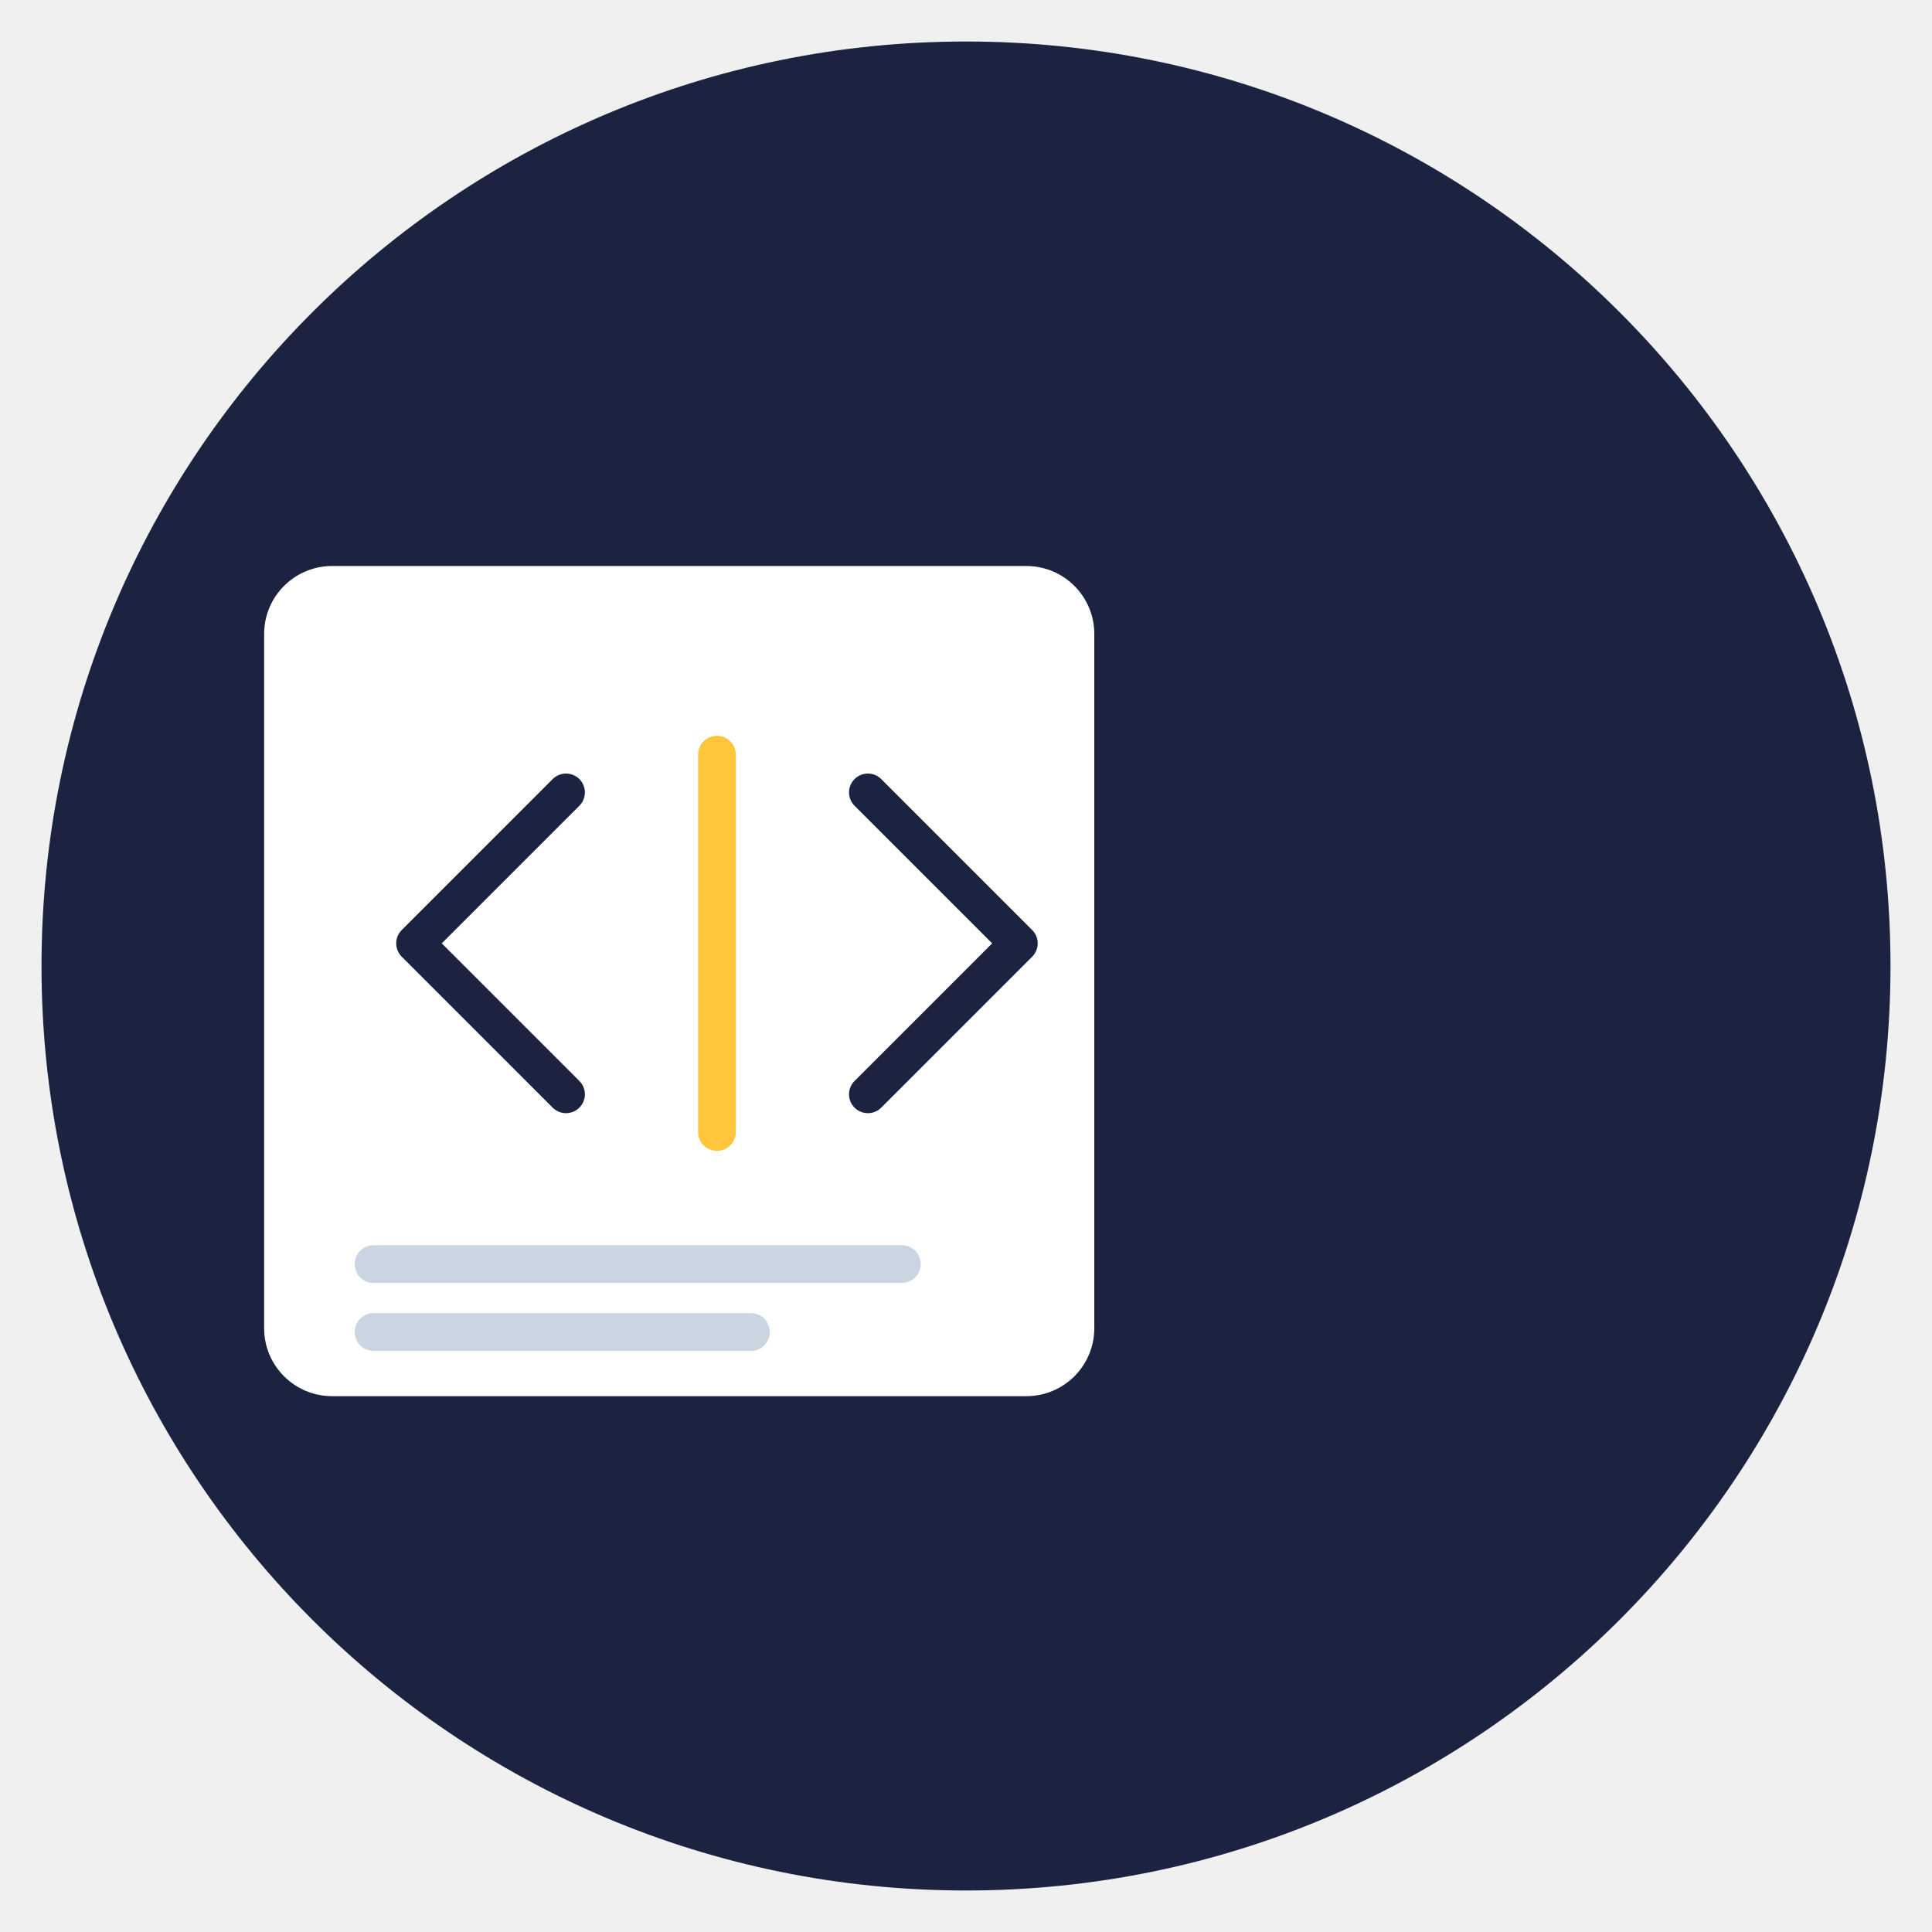
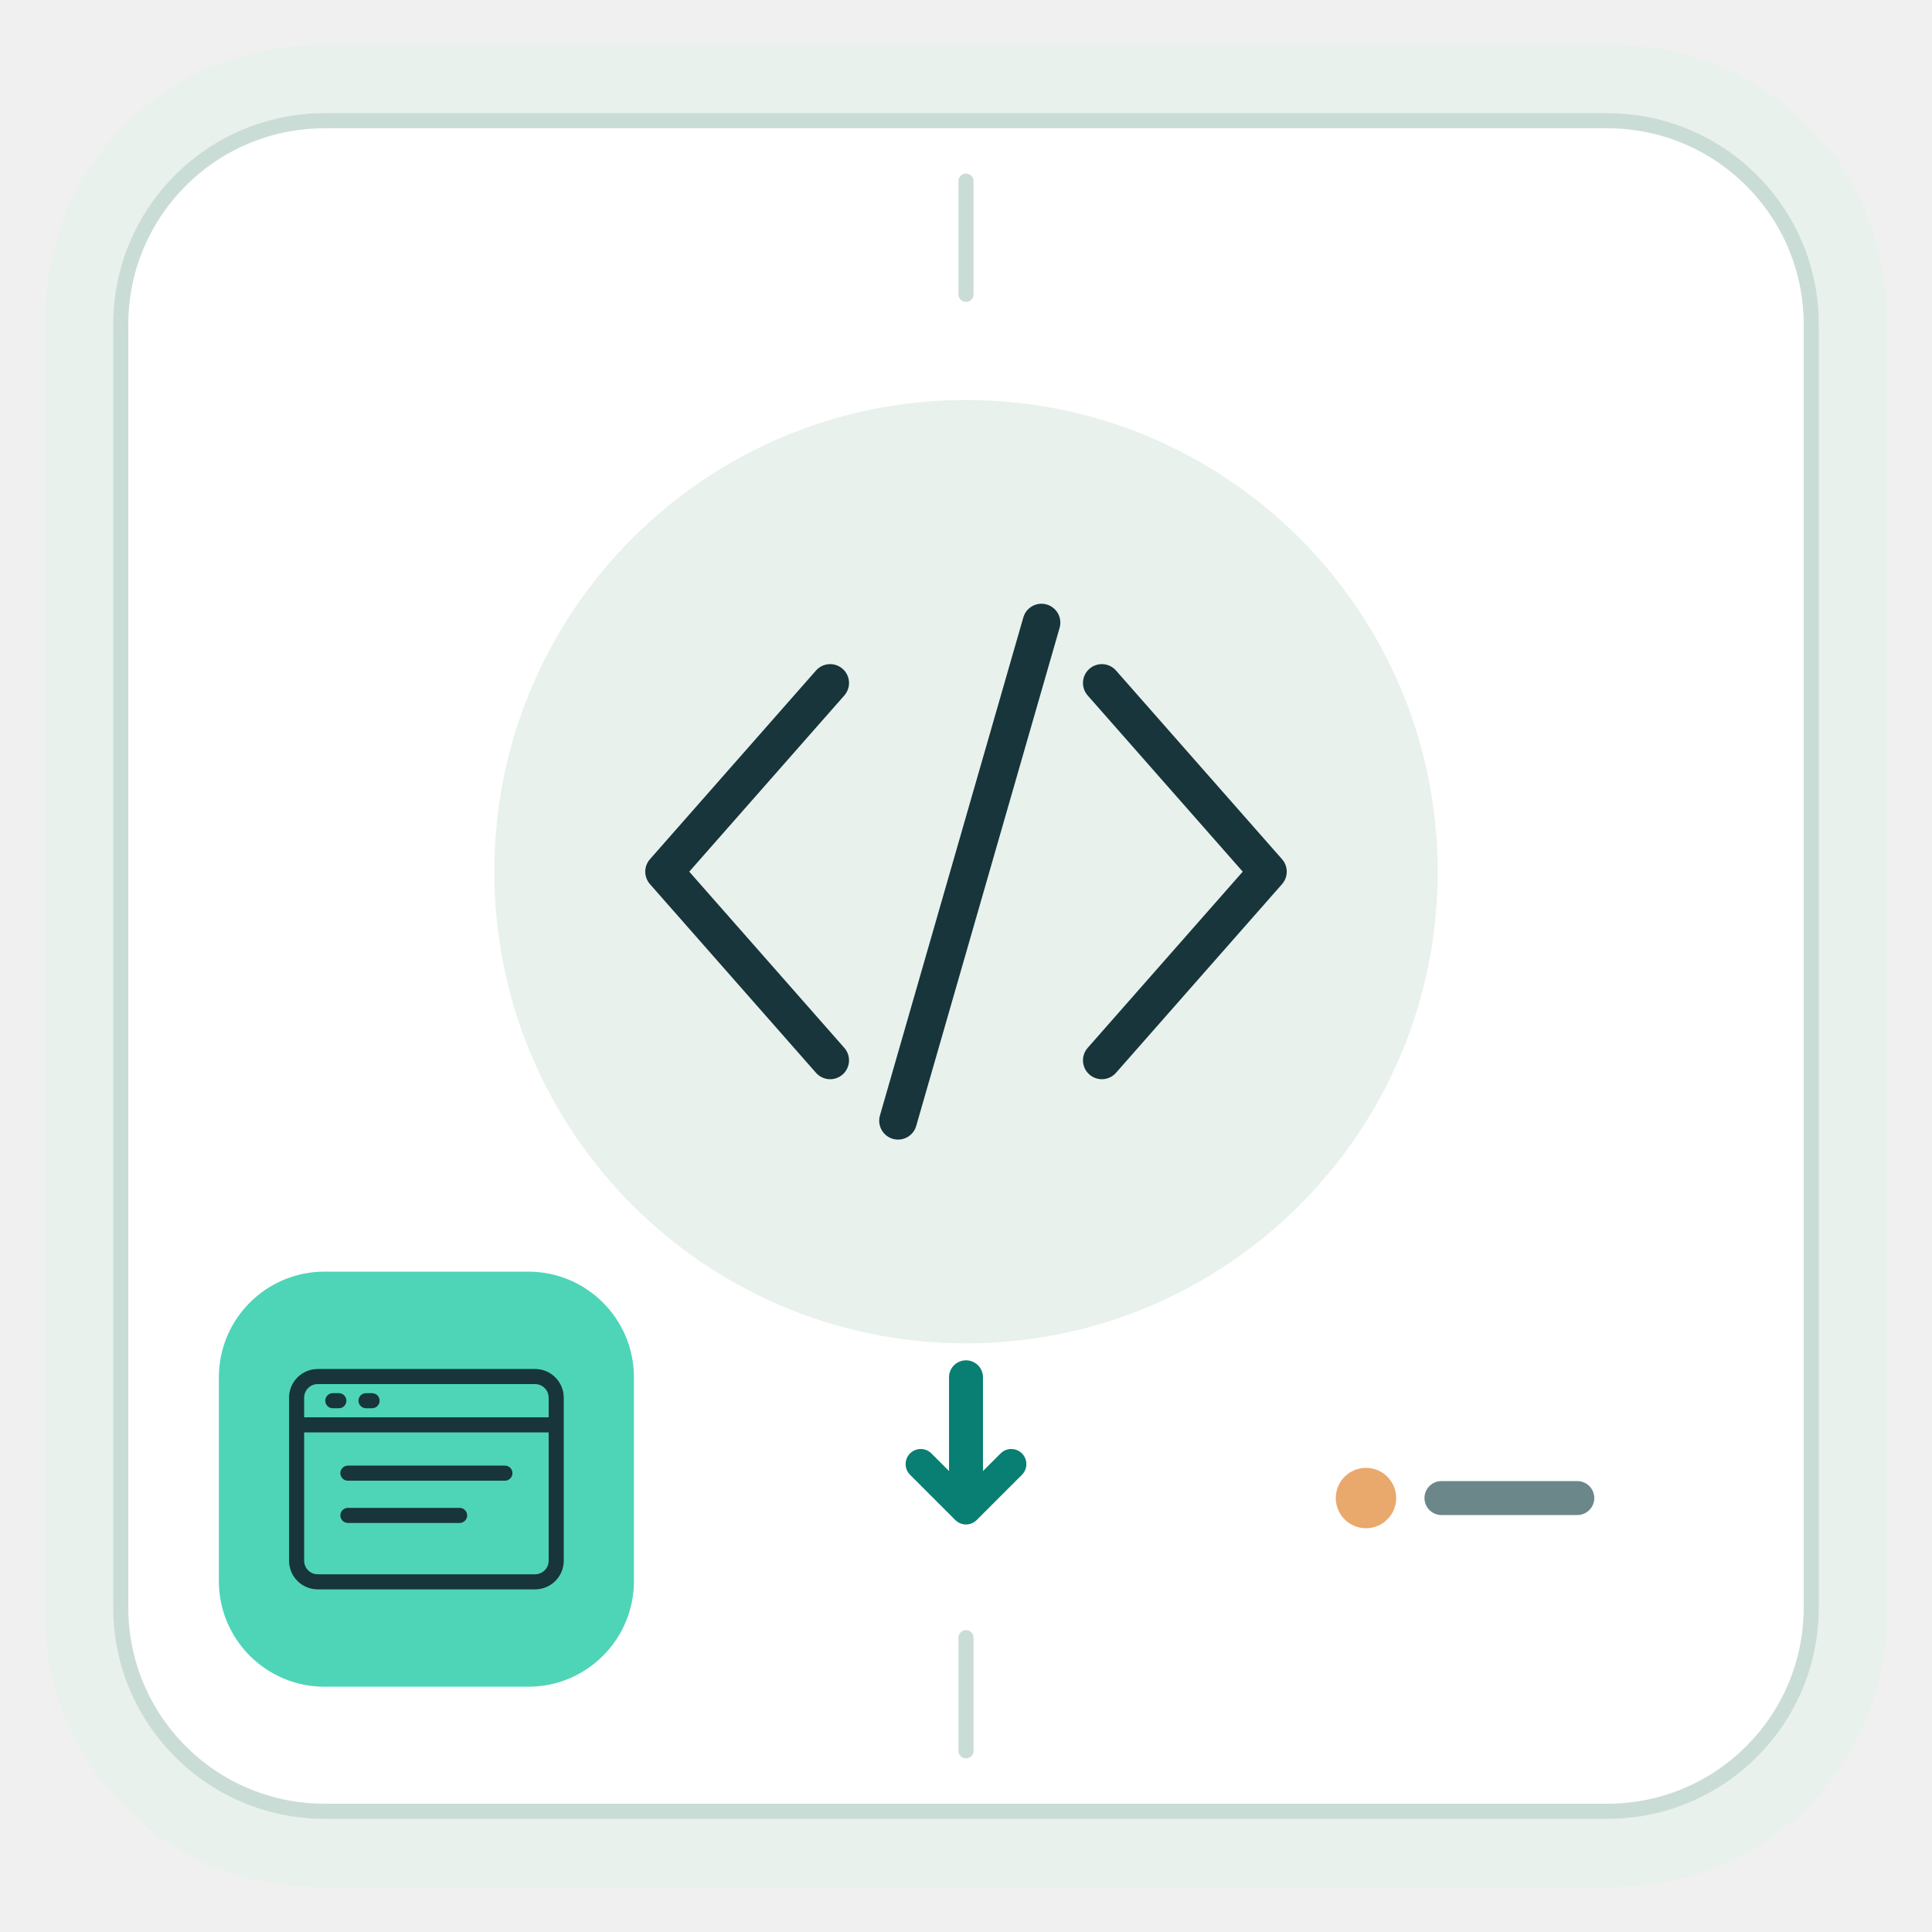
<svg xmlns="http://www.w3.org/2000/svg" viewBox="0 0 512 512" role="img" aria-labelledby="title description">
-   <circle cx="256" cy="256" r="245" fill="#1B2340" />
-   <rect x="70" y="150" width="220" height="220" rx="18" fill="#FFFFFF" />
-   <rect x="94" y="330" width="150" height="10" rx="5" fill="#CBD5E1" />
-   <rect x="94" y="348" width="110" height="10" rx="5" fill="#CBD5E1" />
-   <path d="M150 210l-40 40 40 40" fill="none" stroke="#1B2340" stroke-linecap="round" stroke-linejoin="round" stroke-width="10" />
-   <path d="M190 200l0 100" fill="none" stroke="#FFC53D" stroke-linecap="round" stroke-linejoin="round" stroke-width="10" />
-   <path d="M230 210l40 40-40 40" fill="none" stroke="#1B2340" stroke-linecap="round" stroke-linejoin="round" stroke-width="10" />
+   <rect x="12" y="12" width="488" height="488" rx="72" fill="#E8F1EC" />
+   <rect x="32" y="32" width="448" height="448" rx="54" fill="#FFFFFF" stroke="#CADCD6" stroke-width="4" />
+   <path d="M256 48v30M256 434v30" stroke="#CADCD6" stroke-width="4" stroke-linecap="round" />
+   <circle cx="256" cy="231" r="125" fill="#E8F1EC" />
+   <g transform="translate(156 131) scale(2.00)" fill="none" stroke="#17353B" stroke-width="5" stroke-linecap="round" stroke-linejoin="round">
+     <path d="M32 25 10 50l22 25m36-50 22 25-22 25M60 17 41 83" />
+   </g>
+   <path d="M256 365v34" stroke="#087F72" stroke-width="9" stroke-linecap="round" />
+   <path d="m244 388 12 12 12-12" fill="none" stroke="#087F72" stroke-width="8" stroke-linecap="round" stroke-linejoin="round" />
+   <rect x="58" y="337" width="110" height="110" rx="28" fill="#4ED5B7" />
+   <g transform="translate(73 352) scale(0.80)" fill="none" stroke="#17353B" stroke-width="5" stroke-linecap="round" stroke-linejoin="round">
+     <rect x="7" y="16" width="86" height="68" rx="7" />
+     <path d="M8 32h84M19 24h2m9 0h2M24 48h52M24 62h37" />
+   </g>
+   <circle cx="362" cy="397" r="8" fill="#E9A86C" />
+   <path d="M382 397h36" stroke="#6B878A" stroke-width="9" stroke-linecap="round" />
</svg>
